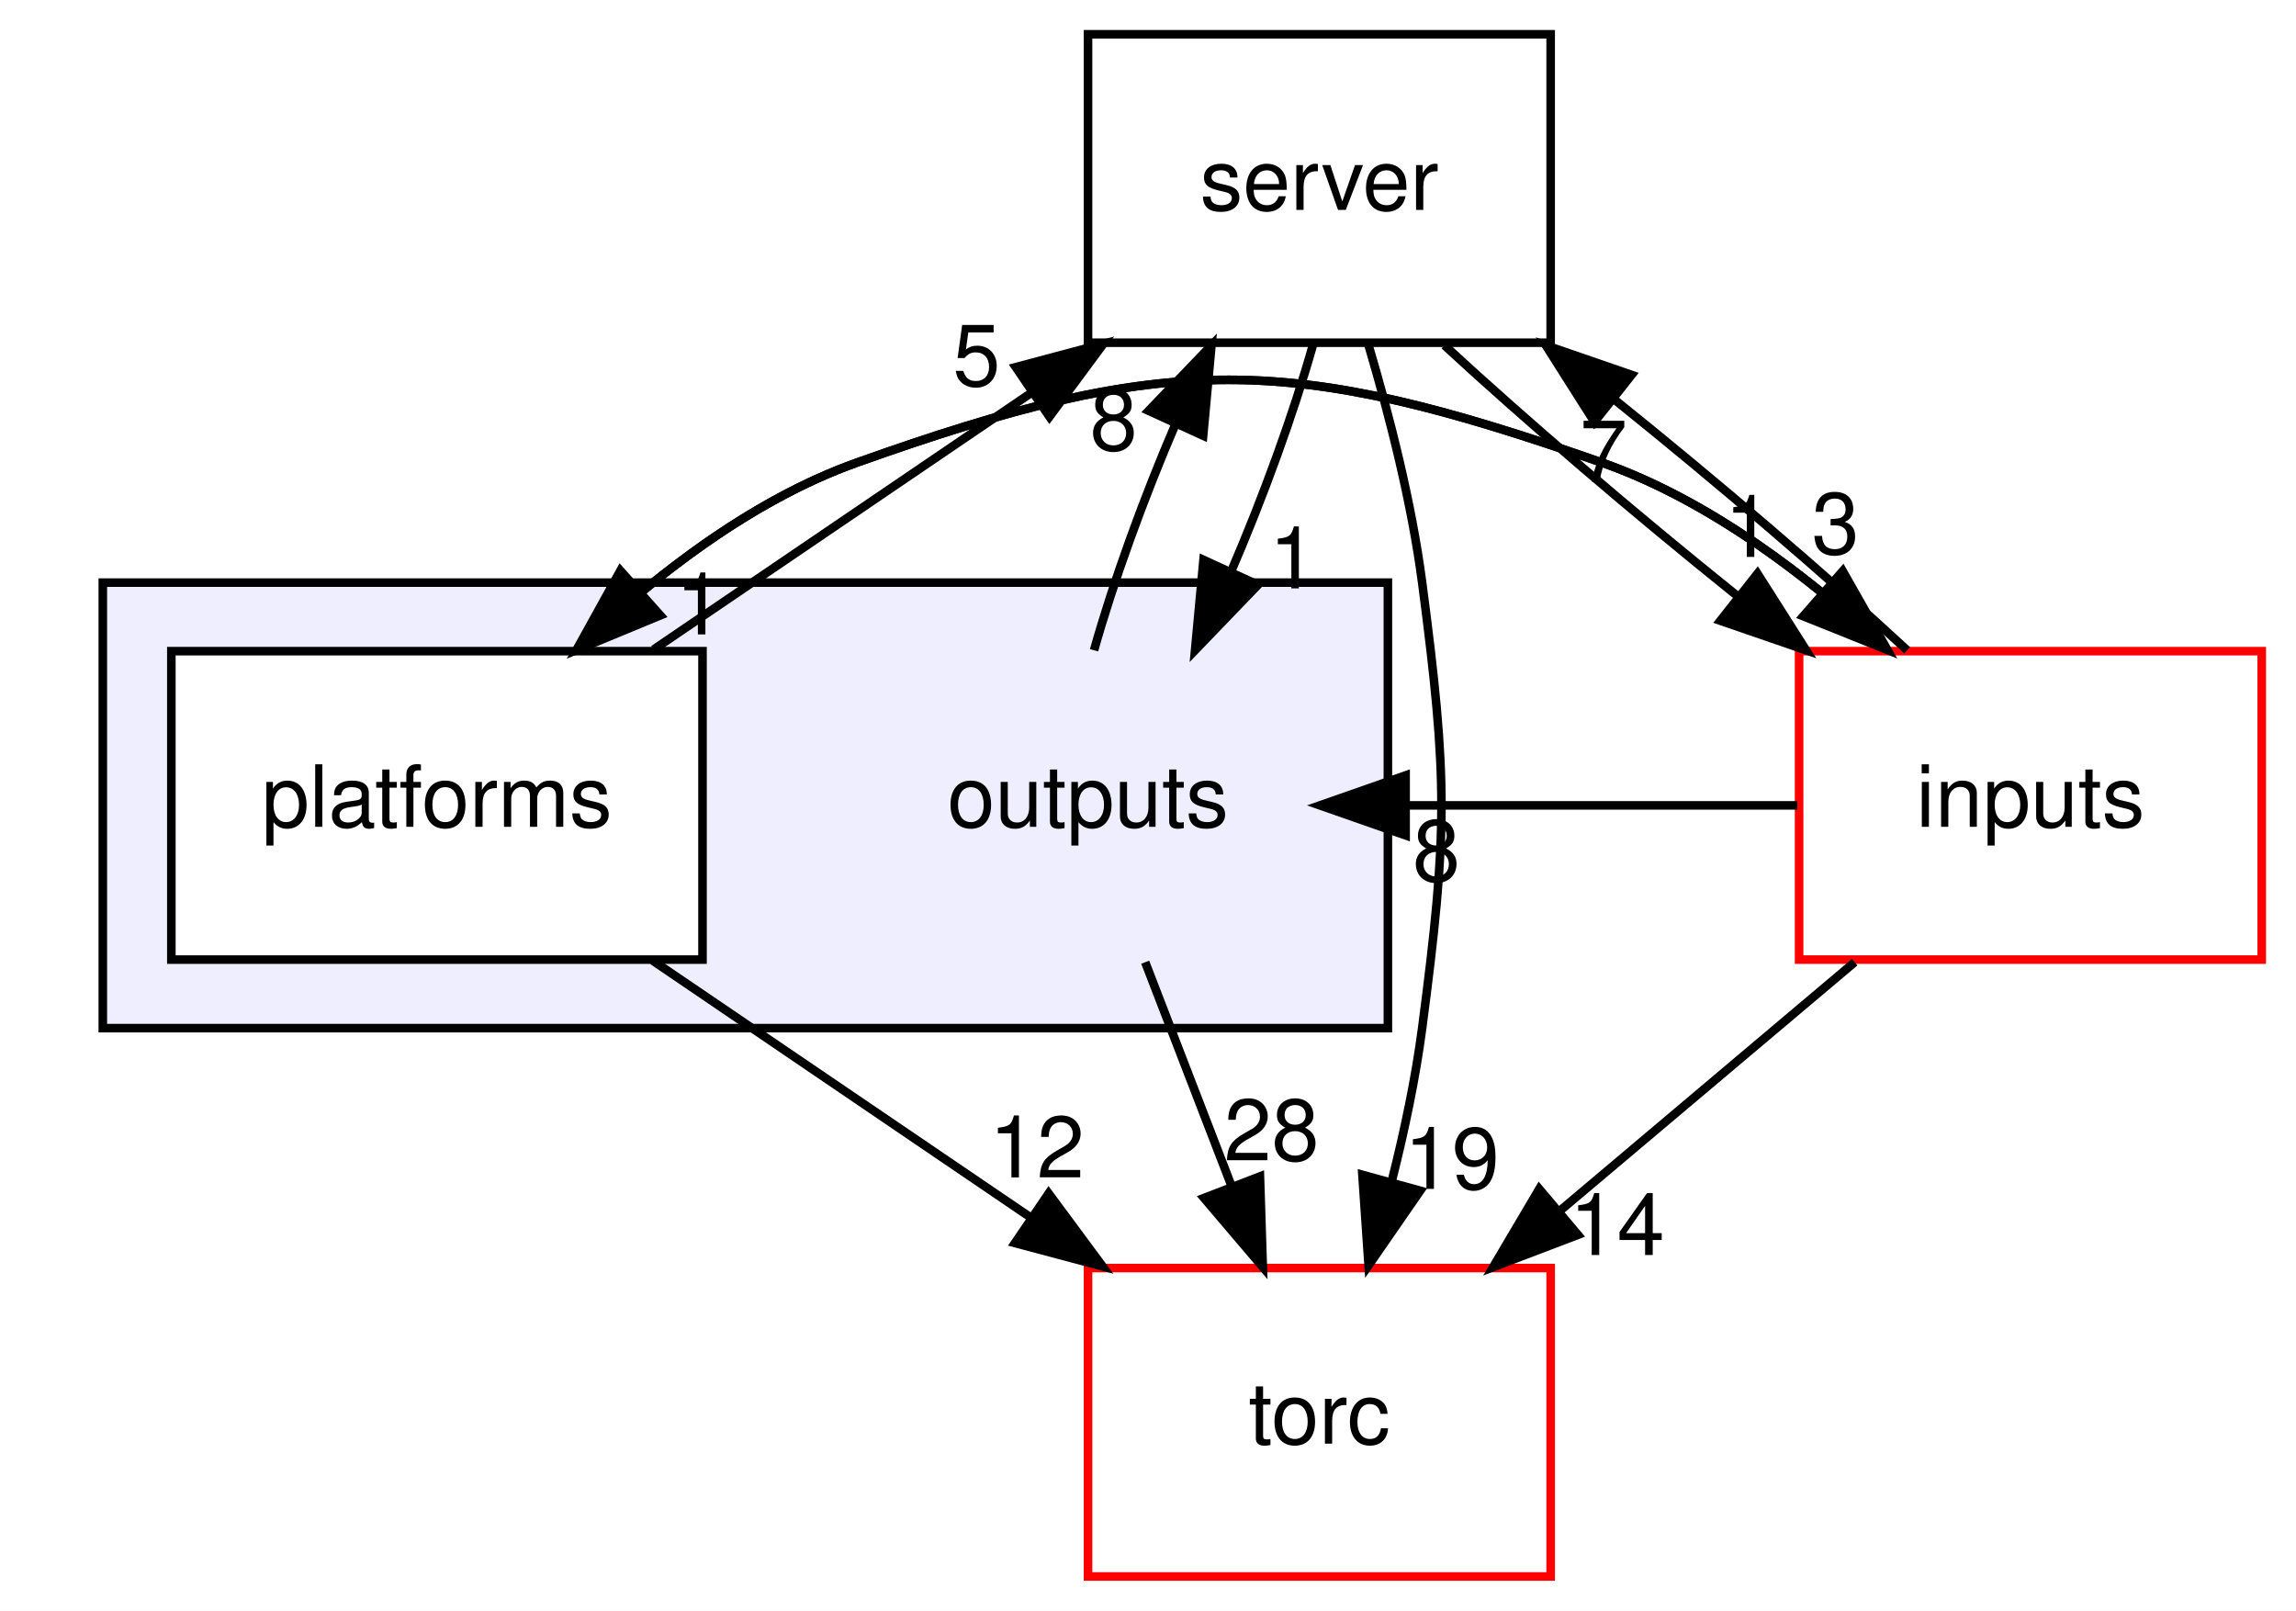
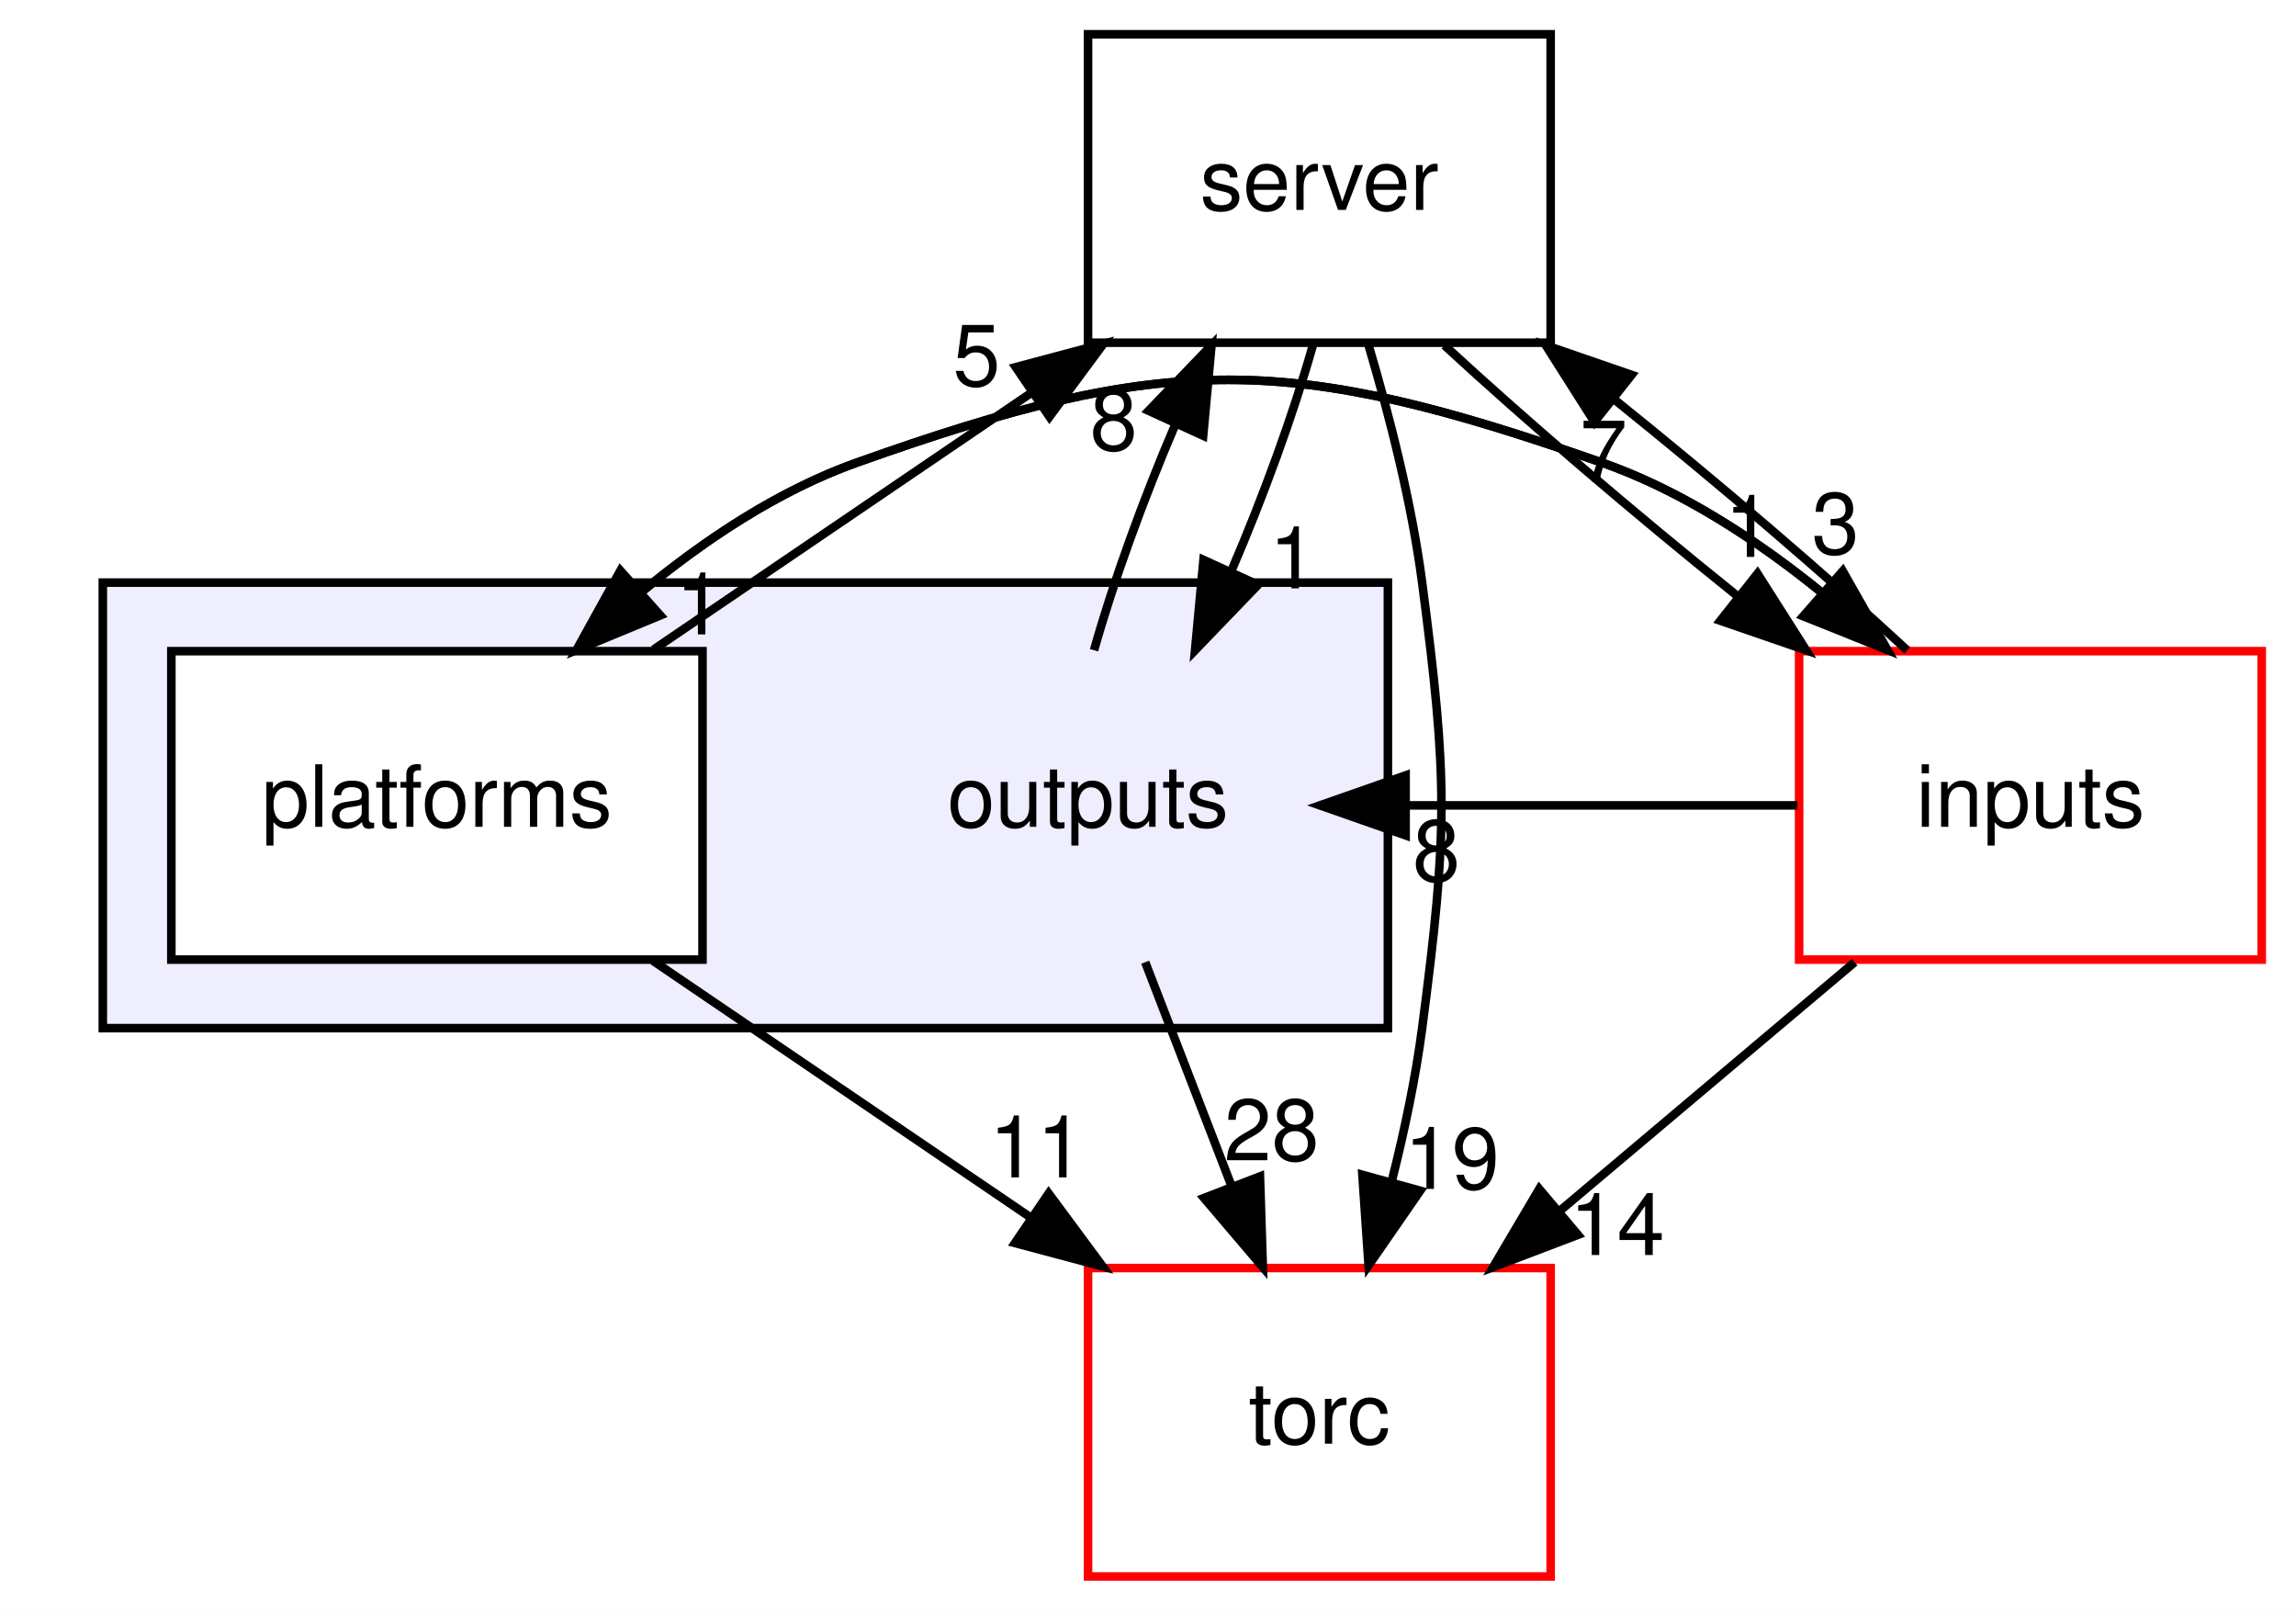
<svg xmlns="http://www.w3.org/2000/svg" xmlns:xlink="http://www.w3.org/1999/xlink" width="268pt" height="188pt" viewBox="0.00 0.00 268.00 188.00">
  <g id="graph0" class="graph" transform="scale(1 1) rotate(0) translate(4 184)">
    <polygon fill="white" stroke="none" points="-4,4 -4,-184 264,-184 264,4 -4,4" />
    <g id="clust1" class="cluster">
      <g id="a_clust1">
        <a xlink:href="dir_d03bd041034a3e88cd281d61691321a9.html" target="_top">
          <polygon fill="#eeeeff" stroke="black" points="8,-64 8,-116 158,-116 158,-64 8,-64" />
        </a>
      </g>
    </g>
    <g id="node1" class="node">
      <text text-anchor="middle" x="123" y="-87.5" font-family="Helvetica,sans-Serif" font-size="10.00">outputs</text>
    </g>
    <g id="node3" class="node">
      <g id="a_node3">
        <a xlink:href="dir_19e1fafdf157c27762559b97f5d6a2d3.html" target="_top" xlink:title="torc">
          <polygon fill="white" stroke="red" points="177,-36 123,-36 123,-0 177,-0 177,-36" />
          <text text-anchor="middle" x="150" y="-15.5" font-family="Helvetica,sans-Serif" font-size="10.00">torc</text>
        </a>
      </g>
    </g>
    <g id="edge4" class="edge">
      <path fill="none" stroke="black" d="M129.674,-71.697C132.715,-63.813 136.383,-54.304 139.761,-45.546" />
      <polygon fill="black" stroke="black" points="143.069,-46.694 143.403,-36.104 136.538,-44.175 143.069,-46.694" />
      <g id="a_edge4-headlabel">
        <a xlink:href="dir_000007_000004.html" target="_top" xlink:title="28">
          <text text-anchor="middle" x="144.425" y="-48.569" font-family="Helvetica,sans-Serif" font-size="10.00">28</text>
        </a>
      </g>
    </g>
    <g id="node4" class="node">
      <g id="a_node4">
        <a xlink:href="dir_41e1742e44e2de38b3bc91f993fed282.html" target="_top" xlink:title="server">
          <polygon fill="none" stroke="black" points="177,-180 123,-180 123,-144 177,-144 177,-180" />
          <text text-anchor="middle" x="150" y="-159.5" font-family="Helvetica,sans-Serif" font-size="10.00">server</text>
        </a>
      </g>
    </g>
    <g id="edge5" class="edge">
      <path fill="none" stroke="black" d="M123.702,-108.104C125.933,-116.045 129.419,-125.666 133.215,-134.515" />
      <polygon fill="black" stroke="black" points="130.071,-136.056 137.41,-143.697 136.438,-133.146 130.071,-136.056" />
      <g id="a_edge5-headlabel">
        <a xlink:href="dir_000007_000000.html" target="_top" xlink:title="8">
          <text text-anchor="middle" x="125.995" y="-131.466" font-family="Helvetica,sans-Serif" font-size="10.00">8</text>
        </a>
      </g>
    </g>
    <g id="node2" class="node">
      <g id="a_node2">
        <a xlink:href="dir_3754304adc5e72dc4225506589d46714.html" target="_top" xlink:title="platforms">
          <polygon fill="white" stroke="black" points="78,-108 16,-108 16,-72 78,-72 78,-108" />
          <text text-anchor="middle" x="47" y="-87.5" font-family="Helvetica,sans-Serif" font-size="10.00">platforms</text>
        </a>
      </g>
    </g>
    <g id="edge1" class="edge">
      <path fill="none" stroke="black" d="M72.197,-71.876C85.415,-62.893 101.792,-51.763 116.107,-42.034" />
      <polygon fill="black" stroke="black" points="118.403,-44.706 124.707,-36.19 114.468,-38.916 118.403,-44.706" />
      <g id="a_edge1-headlabel">
-         <a xlink:href="dir_000009_000004.html" target="_top" xlink:title="12">
-           <text text-anchor="middle" x="117.026" y="-46.574" font-family="Helvetica,sans-Serif" font-size="10.00">12</text>
+         <a xlink:href="dir_000009_000004.html" target="_top" xlink:title="11">
+           <text text-anchor="middle" x="117.026" y="-46.574" font-family="Helvetica,sans-Serif" font-size="10.00">11</text>
        </a>
      </g>
    </g>
    <g id="edge2" class="edge">
      <path fill="none" stroke="black" d="M72.293,-108.19C85.527,-117.183 101.907,-128.316 116.212,-138.037" />
      <polygon fill="black" stroke="black" points="114.565,-141.15 124.803,-143.876 118.5,-135.36 114.565,-141.15" />
      <g id="a_edge2-headlabel">
        <a xlink:href="dir_000009_000000.html" target="_top" xlink:title="5">
          <text text-anchor="middle" x="109.996" y="-138.978" font-family="Helvetica,sans-Serif" font-size="10.00">5</text>
        </a>
      </g>
    </g>
    <g id="node5" class="node">
      <g id="a_node5">
        <a xlink:href="dir_fb7b09e926df3dd6ae65d35d8e762017.html" target="_top" xlink:title="inputs">
          <polygon fill="white" stroke="red" points="260,-108 206,-108 206,-72 260,-72 260,-108" />
          <text text-anchor="middle" x="233" y="-87.5" font-family="Helvetica,sans-Serif" font-size="10.00">inputs</text>
        </a>
      </g>
    </g>
    <g id="edge3" class="edge">
      <path fill="none" stroke="black" d="M63.284,-108.127C72.044,-116.511 83.587,-125.577 96,-130 132.423,-142.979 146.513,-142.799 183,-130 192.244,-126.757 201.049,-121.007 208.621,-114.86" />
      <polygon fill="black" stroke="black" points="211.091,-117.35 216.317,-108.134 206.484,-112.079 211.091,-117.35" />
      <g id="a_edge3-headlabel">
        <a xlink:href="dir_000009_000002.html" target="_top" xlink:title="3">
          <text text-anchor="middle" x="210.253" y="-119.353" font-family="Helvetica,sans-Serif" font-size="10.00">3</text>
        </a>
      </g>
    </g>
    <g id="edge7" class="edge">
      <path fill="none" stroke="black" d="M149.242,-143.697C146.99,-135.728 143.491,-126.1 139.69,-117.264" />
      <polygon fill="black" stroke="black" points="142.84,-115.737 135.492,-108.104 136.477,-118.653 142.84,-115.737" />
      <g id="a_edge7-headlabel">
        <a xlink:href="dir_000000_000007.html" target="_top" xlink:title="1">
          <text text-anchor="middle" x="146.919" y="-115.322" font-family="Helvetica,sans-Serif" font-size="10.00">1</text>
        </a>
      </g>
    </g>
    <g id="edge6" class="edge">
      <path fill="none" stroke="black" d="M155.748,-143.689C158.203,-135.411 160.781,-125.3 162,-116 165.003,-93.085 165.003,-86.915 162,-64 161.238,-58.188 159.946,-52.058 158.484,-46.258" />
      <polygon fill="black" stroke="black" points="161.775,-45.025 155.748,-36.311 155.025,-46.881 161.775,-45.025" />
      <g id="a_edge6-headlabel">
        <a xlink:href="dir_000000_000004.html" target="_top" xlink:title="19">
          <text text-anchor="middle" x="165.466" y="-45.238" font-family="Helvetica,sans-Serif" font-size="10.00">19</text>
        </a>
      </g>
    </g>
    <g id="edge8" class="edge">
      <path fill="none" stroke="black" d="M164.601,-143.697C174.145,-134.881 186.842,-124.032 198.753,-114.474" />
      <polygon fill="black" stroke="black" points="201.142,-117.047 206.824,-108.104 196.806,-111.552 201.142,-117.047" />
      <g id="a_edge8-headlabel">
        <a xlink:href="dir_000000_000002.html" target="_top" xlink:title="1">
          <text text-anchor="middle" x="200.08" y="-119.003" font-family="Helvetica,sans-Serif" font-size="10.00">1</text>
        </a>
      </g>
    </g>
    <g id="edge11" class="edge">
      <path fill="none" stroke="black" d="M205.789,-90C190.553,-90 175.318,-90 160.082,-90" />
      <polygon fill="black" stroke="black" points="160.07,-86.5 150.07,-90 160.07,-93.5 160.07,-86.5" />
      <g id="a_edge11-headlabel">
        <a xlink:href="dir_000002_000007.html" target="_top" xlink:title="8">
          <text text-anchor="middle" x="163.665" y="-81.161" font-family="Helvetica,sans-Serif" font-size="10.00">8</text>
        </a>
      </g>
    </g>
    <g id="edge10" class="edge">
      <path fill="none" stroke="black" d="M216.317,-108.134C207.361,-116.519 195.588,-125.584 183,-130 146.513,-142.799 132.423,-142.979 96,-130 86.884,-126.752 78.238,-121 70.818,-114.853" />
      <polygon fill="black" stroke="black" points="73.075,-112.176 63.284,-108.127 68.413,-117.398 73.075,-112.176" />
      <g id="a_edge10-headlabel">
        <a xlink:href="dir_000002_000009.html" target="_top" xlink:title="1">
          <text text-anchor="middle" x="77.647" y="-109.951" font-family="Helvetica,sans-Serif" font-size="10.00">1</text>
        </a>
      </g>
    </g>
    <g id="edge9" class="edge">
      <path fill="none" stroke="black" d="M212.483,-71.697C202.131,-62.965 189.414,-52.24 178.161,-42.75" />
      <polygon fill="black" stroke="black" points="180.182,-39.876 170.281,-36.104 175.669,-45.227 180.182,-39.876" />
      <g id="a_edge9-headlabel">
        <a xlink:href="dir_000002_000004.html" target="_top" xlink:title="14">
          <text text-anchor="middle" x="184.76" y="-37.523" font-family="Helvetica,sans-Serif" font-size="10.00">14</text>
        </a>
      </g>
    </g>
    <g id="edge12" class="edge">
      <path fill="none" stroke="black" d="M218.614,-108.104C209.118,-116.889 196.439,-127.732 184.517,-137.309" />
      <polygon fill="black" stroke="black" points="182.109,-134.751 176.433,-143.697 186.449,-140.243 182.109,-134.751" />
      <g id="a_edge12-headlabel">
        <a xlink:href="dir_000002_000000.html" target="_top" xlink:title="7">
          <text text-anchor="middle" x="183.17" y="-127.795" font-family="Helvetica,sans-Serif" font-size="10.00">7</text>
        </a>
      </g>
    </g>
  </g>
</svg>
